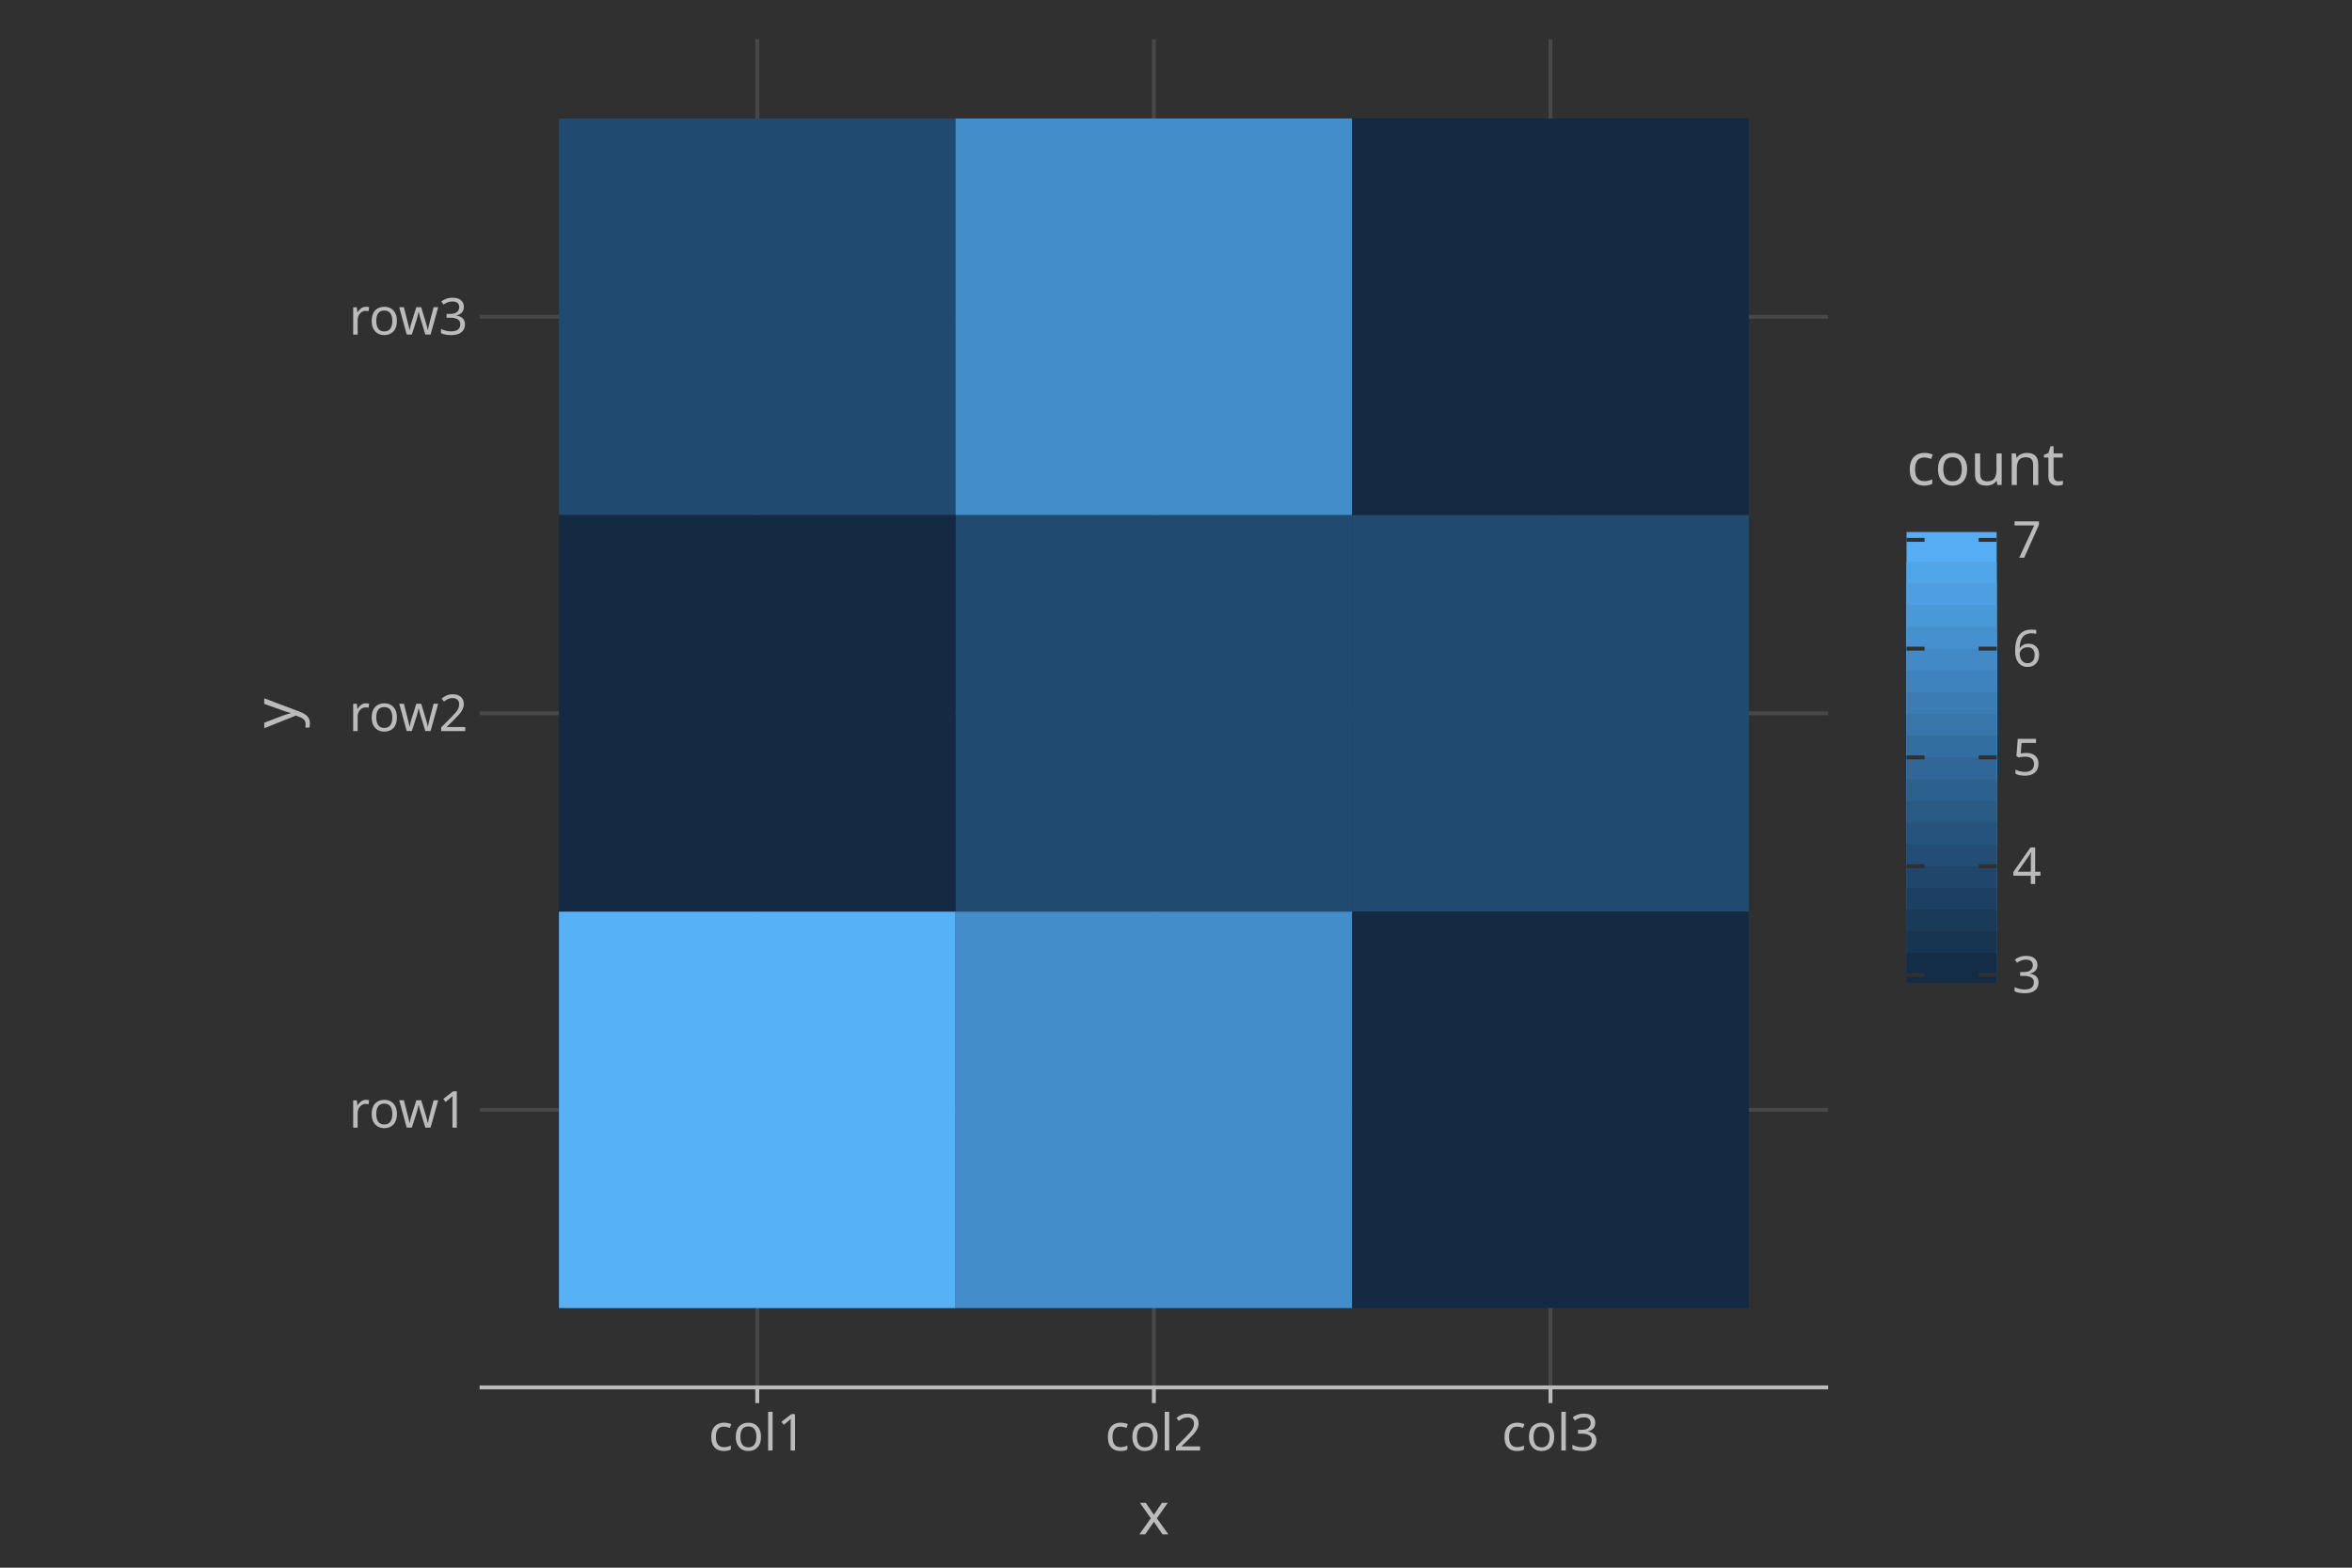
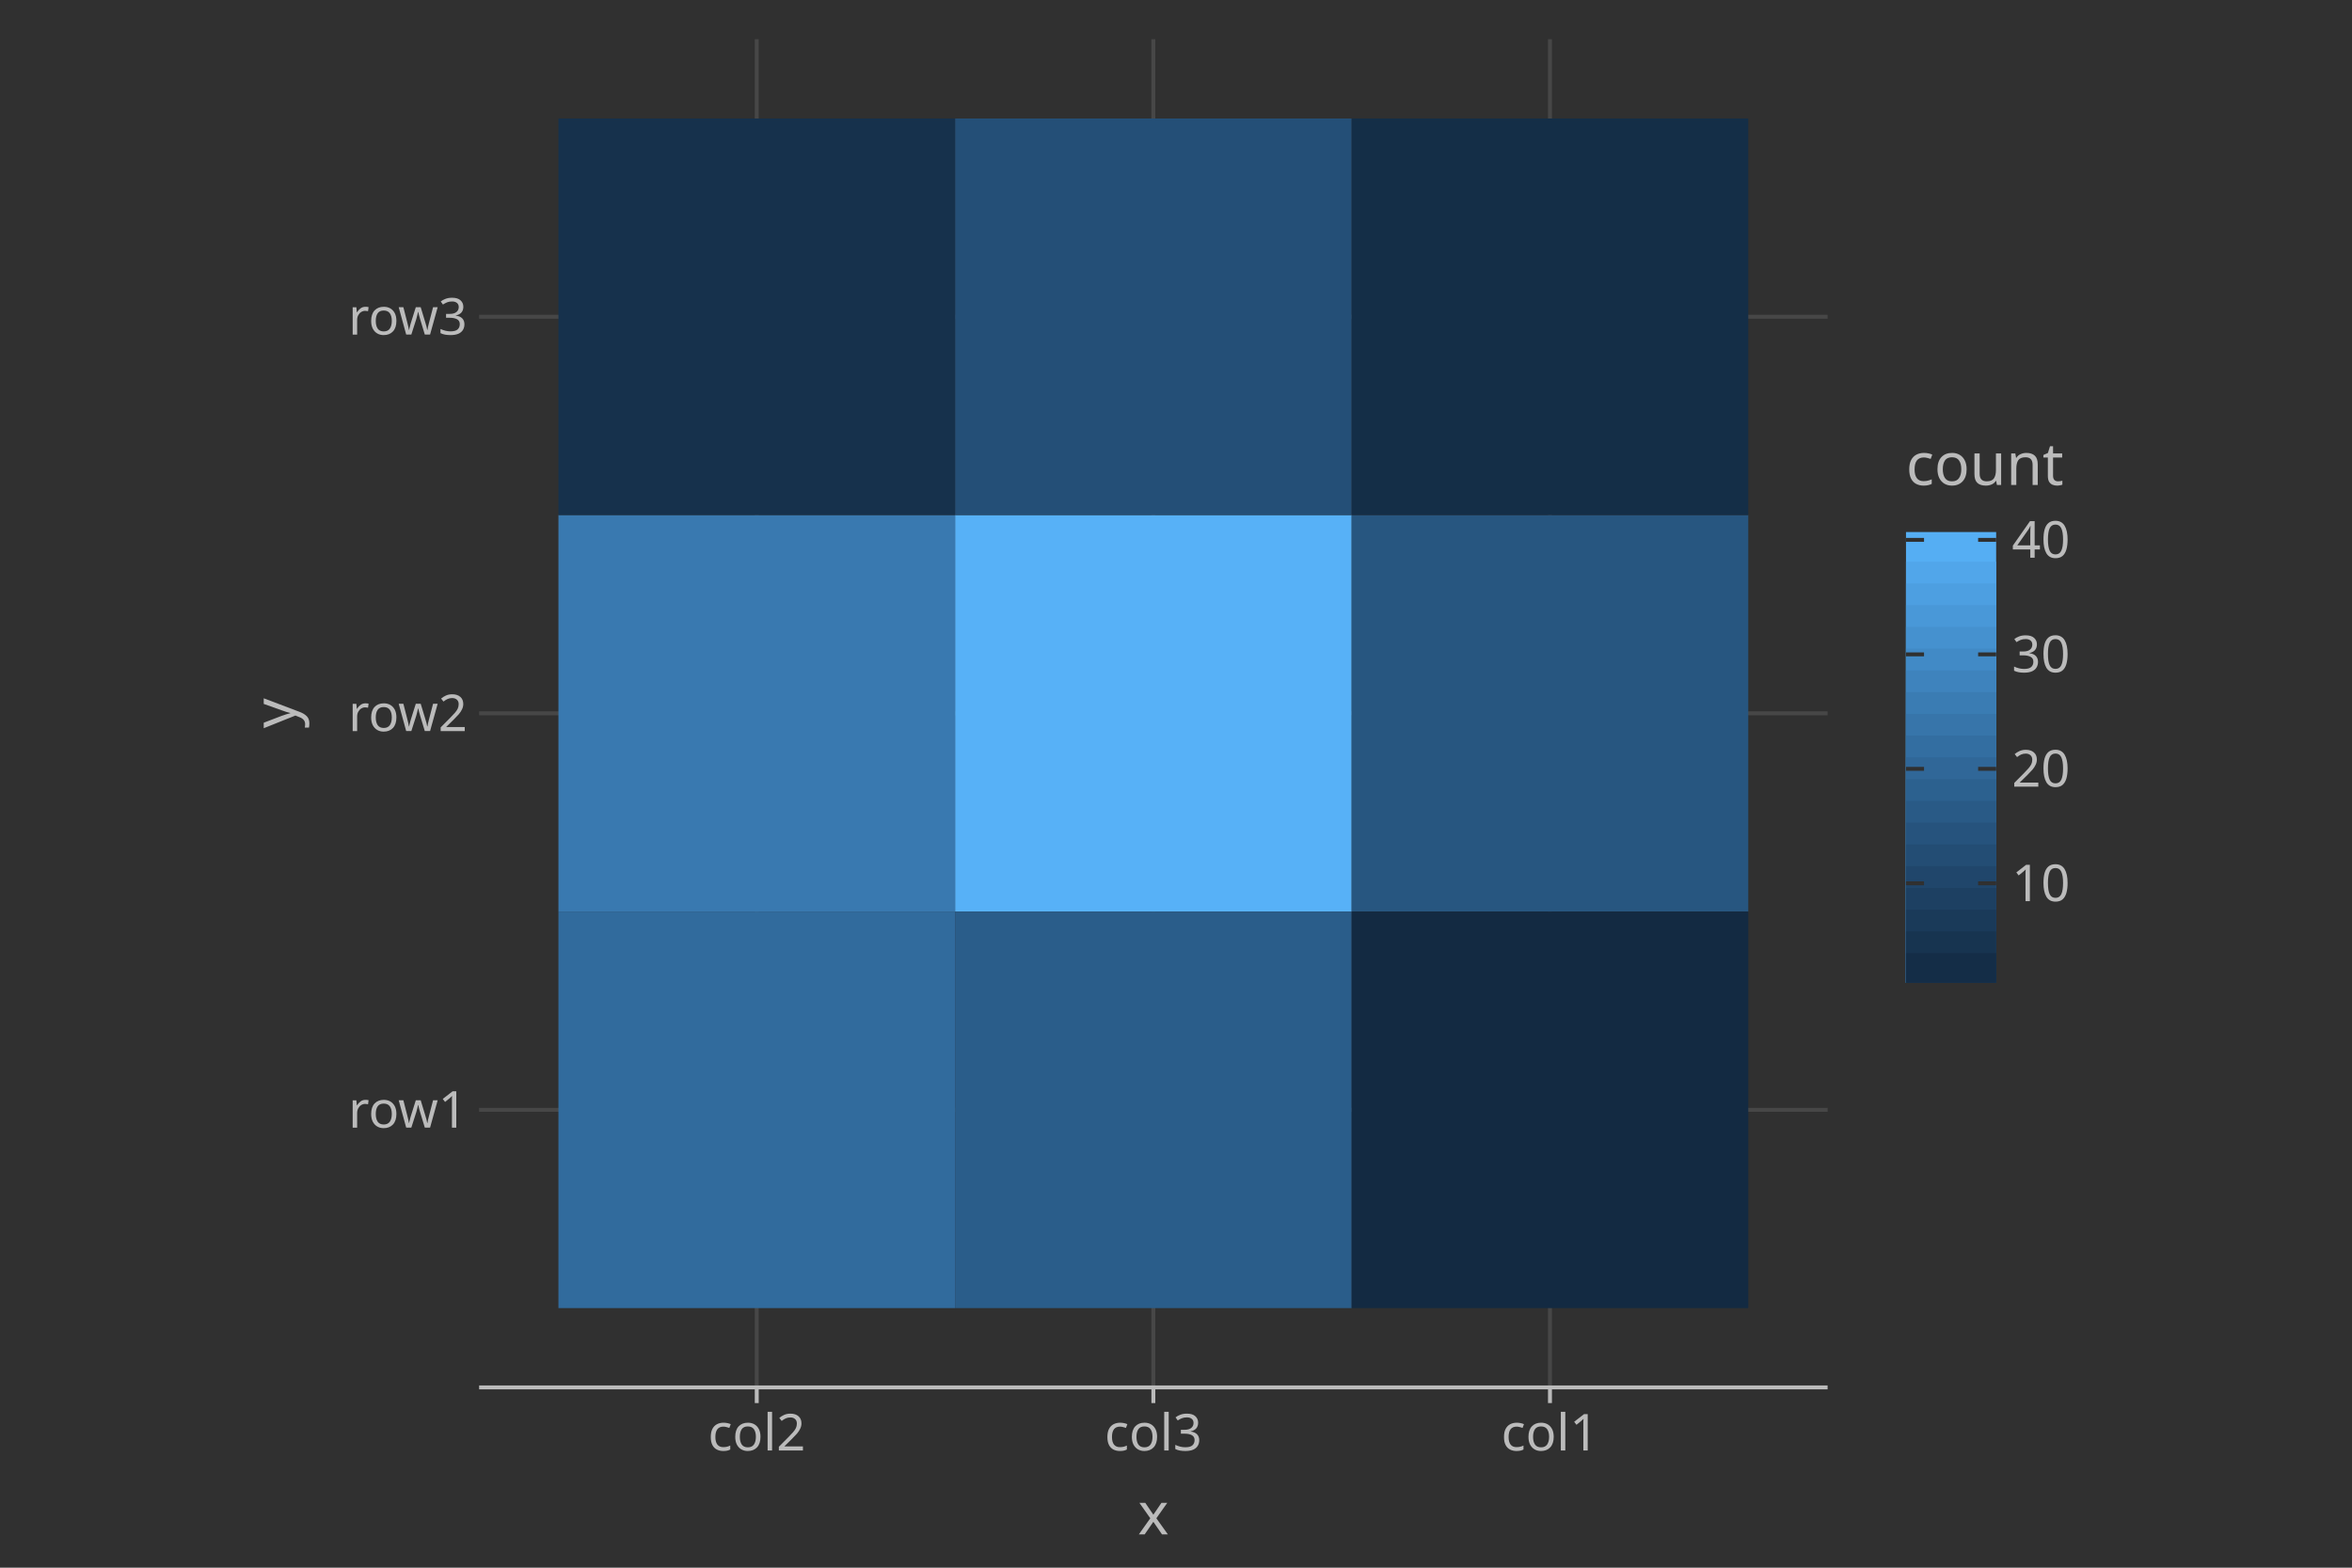
<svg xmlns="http://www.w3.org/2000/svg" class="plt-container" width="600.0" height="400.0">
  <style type="text/css">
  .plt-container {
   font-family: Lucida Grande, sans-serif;
   user-select: none;
   -webkit-user-select: none;
   -moz-user-select: none;
   -ms-user-select: none;
}
text {
   text-rendering: optimizeLegibility;
}
#xXxprefixXx0 .plot-title {
   fill: #bbbbbb;
   font-family: Lucida Grande, sans-serif;
   font-size: 16.0px;
   font-weight: normal;
   font-style: normal;   
}
#xXxprefixXx0 .plot-subtitle {
   fill: #bbbbbb;
   font-family: Lucida Grande, sans-serif;
   font-size: 15.0px;
   font-weight: normal;
   font-style: normal;   
}
#xXxprefixXx0 .plot-caption {
   fill: #bbbbbb;
   font-family: Lucida Grande, sans-serif;
   font-size: 13.0px;
   font-weight: normal;
   font-style: normal;   
}
#xXxprefixXx0 .legend-title {
   fill: #bbbbbb;
   font-family: Lucida Grande, sans-serif;
   font-size: 15.0px;
   font-weight: normal;
   font-style: normal;   
}
#xXxprefixXx0 .legend-item {
   fill: #bbbbbb;
   font-family: Lucida Grande, sans-serif;
   font-size: 13.0px;
   font-weight: normal;
   font-style: normal;   
}
#xXxprefixXx0 .axis-title-x {
   fill: #bbbbbb;
   font-family: Lucida Grande, sans-serif;
   font-size: 15.0px;
   font-weight: normal;
   font-style: normal;   
}
#xXxprefixXx0 .axis-text-x {
   fill: #bbbbbb;
   font-family: Lucida Grande, sans-serif;
   font-size: 13.0px;
   font-weight: normal;
   font-style: normal;   
}
#xXxprefixXx2 .axis-tooltip-text-x {
   fill: #303030;
   font-family: Lucida Grande, sans-serif;
   font-size: 13.0px;
   font-weight: normal;
   font-style: normal;   
}
#xXxprefixXx0 .axis-title-y {
   fill: #bbbbbb;
   font-family: Lucida Grande, sans-serif;
   font-size: 15.0px;
   font-weight: normal;
   font-style: normal;   
}
#xXxprefixXx0 .axis-text-y {
   fill: #bbbbbb;
   font-family: Lucida Grande, sans-serif;
   font-size: 13.0px;
   font-weight: normal;
   font-style: normal;   
}
#xXxprefixXx2 .axis-tooltip-text-y {
   fill: #303030;
   font-family: Lucida Grande, sans-serif;
   font-size: 13.0px;
   font-weight: normal;
   font-style: normal;   
}
#xXxprefixXx0 .facet-strip-text-x {
   fill: #bbbbbb;
   font-family: Lucida Grande, sans-serif;
   font-size: 13.0px;
   font-weight: normal;
   font-style: normal;   
}
#xXxprefixXx0 .facet-strip-text-y {
   fill: #bbbbbb;
   font-family: Lucida Grande, sans-serif;
   font-size: 13.0px;
   font-weight: normal;
   font-style: normal;   
}
#xXxprefixXx2 .tooltip-text {
   fill: #bbbbbb;
   font-family: Lucida Grande, sans-serif;
   font-size: 13.0px;
   font-weight: normal;
   font-style: normal;   
}
#xXxprefixXx2 .tooltip-title {
   fill: #bbbbbb;
   font-family: Lucida Grande, sans-serif;
   font-size: 13.0px;
   font-weight: bold;
   font-style: normal;   
}
#xXxprefixXx2 .tooltip-label {
   fill: #bbbbbb;
   font-family: Lucida Grande, sans-serif;
   font-size: 13.0px;
   font-weight: bold;
   font-style: normal;   
}

  </style>
  <g id="xXxprefixXx0">
    <path fill-rule="evenodd" fill="rgb(48,48,48)" fill-opacity="1.0" d="M0.0 0.0 L0.0 400.0 L600.0 400.0 L600.0 0.0 Z">
    </path>
-     <g transform="translate(83.95611 10.0 ) ">
+     <g transform="translate(83.82415 10.0 ) ">
      <g transform="translate(38.40018 344.0 ) ">
        <line x1="70.824" y1="-0.0" x2="70.824" y2="-344.0" stroke="rgb(71,71,71)" stroke-opacity="1.0" stroke-width="1.0">
        </line>
        <line x1="172.0" y1="-0.0" x2="172.0" y2="-344.0" stroke="rgb(71,71,71)" stroke-opacity="1.0" stroke-width="1.0">
        </line>
        <line x1="273.176" y1="-0.0" x2="273.176" y2="-344.0" stroke="rgb(71,71,71)" stroke-opacity="1.0" stroke-width="1.0">
        </line>
        <g transform="translate(70.82353 0.0 ) ">
          <line stroke-width="1.0" stroke="rgb(187,187,187)" stroke-opacity="1.0" x2="0.0" y2="4.0">
          </line>
          <g transform="translate(0.0 7.0 ) ">
            <text class="axis-text-x" text-anchor="middle" dy="0.7em">
-             col1
+             col2
            </text>
          </g>
        </g>
        <g transform="translate(172.0 0.0 ) ">
          <line stroke-width="1.0" stroke="rgb(187,187,187)" stroke-opacity="1.0" x2="0.0" y2="4.0">
          </line>
          <g transform="translate(0.0 7.0 ) ">
            <text class="axis-text-x" text-anchor="middle" dy="0.7em">
-             col2
+             col3
            </text>
          </g>
        </g>
        <g transform="translate(273.1765 0.0 ) ">
          <line stroke-width="1.0" stroke="rgb(187,187,187)" stroke-opacity="1.0" x2="0.0" y2="4.0">
          </line>
          <g transform="translate(0.0 7.0 ) ">
            <text class="axis-text-x" text-anchor="middle" dy="0.7em">
-             col3
+             col1
            </text>
          </g>
        </g>
        <line x1="0.0" y1="0.0" x2="344.0" y2="0.0" stroke-width="1.0" stroke="rgb(187,187,187)" stroke-opacity="1.0">
        </line>
      </g>
      <g transform="translate(38.40018 0.0 ) ">
        <line x1="0.0" y1="273.176" x2="344.0" y2="273.176" stroke="rgb(71,71,71)" stroke-opacity="1.0" stroke-width="1.0">
        </line>
        <line x1="0.0" y1="172.0" x2="344.0" y2="172.0" stroke="rgb(71,71,71)" stroke-opacity="1.0" stroke-width="1.0">
        </line>
        <line x1="0.0" y1="70.824" x2="344.0" y2="70.824" stroke="rgb(71,71,71)" stroke-opacity="1.0" stroke-width="1.0">
        </line>
        <g transform="translate(0.0 273.1765 ) ">
          <g transform="translate(-3.0 0.0 ) ">
            <text class="axis-text-y" text-anchor="end" dy="0.35em">
            row1
            </text>
          </g>
        </g>
        <g transform="translate(0.0 172.0 ) ">
          <g transform="translate(-3.0 0.0 ) ">
            <text class="axis-text-y" text-anchor="end" dy="0.35em">
            row2
            </text>
          </g>
        </g>
        <g transform="translate(0.0 70.82353 ) ">
          <g transform="translate(-3.0 0.0 ) ">
            <text class="axis-text-y" text-anchor="end" dy="0.35em">
            row3
            </text>
          </g>
        </g>
      </g>
      <g transform="translate(38.40018 0.0 ) " clip-path="url(#xXxprefixXx1)" clip-bounds-jfx="[rect (0.0, 0.0), (344.0, 344.0)]">
        <defs>
          <clipPath id="xXxprefixXx1">
            <rect x="0.0" y="0.0" width="344.0" height="344.0">
            </rect>
          </clipPath>
        </defs>
        <g>
          <g>
-             <rect fill="#57b1f7" stroke="#303030" stroke-width="0.0" x="20.235" y="222.588" height="101.176" width="101.176" />
-             <rect fill="#438dca" stroke="#303030" stroke-width="0.0" x="121.412" y="222.588" height="101.176" width="101.176" />
-             <rect fill="#214a70" stroke="#303030" stroke-width="0.0" x="121.412" y="121.412" height="101.176" width="101.176" />
-             <rect fill="#214a70" stroke="#303030" stroke-width="0.0" x="20.235" y="20.235" height="101.176" width="101.176" />
-             <rect fill="#214a70" stroke="#303030" stroke-width="0.0" x="222.588" y="121.412" height="101.176" width="101.176" />
-             <rect fill="#438dca" stroke="#303030" stroke-width="0.0" x="121.412" y="20.235" height="101.176" width="101.176" />
-             <rect fill="#132a42" stroke="#303030" stroke-width="0.0" x="20.235" y="121.412" height="101.176" width="101.176" />
-             <rect fill="#132a42" stroke="#303030" stroke-width="0.0" x="222.588" y="20.235" height="101.176" width="101.176" />
+             <rect fill="#316b9d" stroke="#303030" stroke-width="0.0" x="20.235" y="222.588" height="101.176" width="101.176" />
+             <rect fill="#57b1f7" stroke="#303030" stroke-width="0.0" x="121.412" y="121.412" height="101.176" width="101.176" />
+             <rect fill="#244f77" stroke="#303030" stroke-width="0.0" x="121.412" y="20.235" height="101.176" width="101.176" />
+             <rect fill="#2a5d8a" stroke="#303030" stroke-width="0.0" x="121.412" y="222.588" height="101.176" width="101.176" />
+             <rect fill="#275680" stroke="#303030" stroke-width="0.0" x="222.588" y="121.412" height="101.176" width="101.176" />
+             <rect fill="#142e47" stroke="#303030" stroke-width="0.0" x="222.588" y="20.235" height="101.176" width="101.176" />
+             <rect fill="#3979b0" stroke="#303030" stroke-width="0.0" x="20.235" y="121.412" height="101.176" width="101.176" />
            <rect fill="#132a42" stroke="#303030" stroke-width="0.0" x="222.588" y="222.588" height="101.176" width="101.176" />
+             <rect fill="#16314c" stroke="#303030" stroke-width="0.0" x="20.235" y="20.235" height="101.176" width="101.176" />
          </g>
        </g>
      </g>
    </g>
-     <g transform="translate(75.45611 182.0 ) rotate(-90.0 ) ">
+     <g transform="translate(75.32415 182.0 ) rotate(-90.0 ) ">
      <text class="axis-title-y" y="0.0" text-anchor="middle">
      y
      </text>
    </g>
-     <g transform="translate(294.3563 391.5 ) ">
+     <g transform="translate(294.2243 391.5 ) ">
      <text class="axis-title-x" y="0.0" text-anchor="middle">
      x
      </text>
    </g>
-     <g transform="translate(476.3563 103.25 ) ">
-       <rect x="5.0" y="5.0" height="147.5" width="52.688" stroke="rgb(187,187,187)" stroke-opacity="1.0" stroke-width="0.0" fill="rgb(48,48,48)" fill-opacity="1.0">
+     <g transform="translate(476.2243 103.25 ) ">
+       <rect x="5.0" y="5.0" height="147.5" width="52.952" stroke="rgb(187,187,187)" stroke-opacity="1.0" stroke-width="0.0" fill="rgb(48,48,48)" fill-opacity="1.0">
      </rect>
      <g transform="translate(10.0 10.0 ) ">
        <g transform="translate(0.0 10.5 ) ">
          <text class="legend-title" y="0.0">
          count
          </text>
        </g>
        <g transform="translate(0.0 22.5 ) ">
          <g>
            <rect x="0.0" y="0.0" height="115.0" width="23.0" stroke-width="0.0" fill="rgb(85,174,243)" fill-opacity="1.0">
            </rect>
            <rect x="0.0" y="7.55" height="107.45" width="23.0" stroke-width="0.0" fill="rgb(81,166,234)" fill-opacity="1.0">
            </rect>
            <rect x="0.0" y="13.1" height="101.9" width="23.0" stroke-width="0.0" fill="rgb(77,159,225)" fill-opacity="1.0">
            </rect>
            <rect x="0.0" y="18.65" height="96.35" width="23.0" stroke-width="0.0" fill="rgb(73,152,216)" fill-opacity="1.0">
            </rect>
            <rect x="0.0" y="24.2" height="90.8" width="23.0" stroke-width="0.0" fill="rgb(69,145,207)" fill-opacity="1.0">
            </rect>
            <rect x="0.0" y="29.75" height="85.25" width="23.0" stroke-width="0.0" fill="rgb(65,138,198)" fill-opacity="1.0">
            </rect>
            <rect x="0.0" y="35.3" height="79.7" width="23.0" stroke-width="0.0" fill="rgb(62,131,189)" fill-opacity="1.0">
            </rect>
            <rect x="0.0" y="40.85" height="74.15" width="23.0" stroke-width="0.0" fill="rgb(58,124,179)" fill-opacity="1.0">
            </rect>
            <rect x="0.0" y="46.4" height="68.6" width="23.0" stroke-width="0.0" fill="rgb(55,117,170)" fill-opacity="1.0">
            </rect>
            <rect x="0.0" y="51.95" height="63.05" width="23.0" stroke-width="0.0" fill="rgb(51,110,161)" fill-opacity="1.0">
            </rect>
            <rect x="0.0" y="57.5" height="57.5" width="23.0" stroke-width="0.0" fill="rgb(48,103,152)" fill-opacity="1.0">
            </rect>
            <rect x="0.0" y="63.05" height="51.95" width="23.0" stroke-width="0.0" fill="rgb(44,97,143)" fill-opacity="1.0">
            </rect>
            <rect x="0.0" y="68.6" height="46.4" width="23.0" stroke-width="0.0" fill="rgb(41,90,134)" fill-opacity="1.0">
            </rect>
            <rect x="0.0" y="74.15" height="40.85" width="23.0" stroke-width="0.0" fill="rgb(38,83,125)" fill-opacity="1.0">
            </rect>
            <rect x="0.0" y="79.7" height="35.3" width="23.0" stroke-width="0.0" fill="rgb(35,77,116)" fill-opacity="1.0">
            </rect>
            <rect x="0.0" y="85.25" height="29.75" width="23.0" stroke-width="0.0" fill="rgb(32,70,107)" fill-opacity="1.0">
            </rect>
            <rect x="0.0" y="90.8" height="24.2" width="23.0" stroke-width="0.0" fill="rgb(29,64,98)" fill-opacity="1.0">
            </rect>
            <rect x="0.0" y="96.35" height="18.65" width="23.0" stroke-width="0.0" fill="rgb(26,58,89)" fill-opacity="1.0">
            </rect>
            <rect x="0.0" y="101.9" height="13.1" width="23.0" stroke-width="0.0" fill="rgb(23,52,80)" fill-opacity="1.0">
            </rect>
            <rect x="0.0" y="107.45" height="7.55" width="23.0" stroke-width="0.0" fill="rgb(20,45,71)" fill-opacity="1.0">
            </rect>
-             <line x1="0.0" y1="113.0" x2="4.6" y2="113.0" stroke-width="1.0" stroke="rgb(48,48,48)" stroke-opacity="1.0">
-             </line>
-             <line x1="18.4" y1="113.0" x2="23.0" y2="113.0" stroke-width="1.0" stroke="rgb(48,48,48)" stroke-opacity="1.0">
-             </line>
-             <g transform="translate(26.9903 117.55 ) ">
+             <line x1="0.0" y1="89.632" x2="4.6" y2="89.632" stroke-width="1.0" stroke="rgb(48,48,48)" stroke-opacity="1.0">
+             </line>
+             <line x1="18.4" y1="89.632" x2="23.0" y2="89.632" stroke-width="1.0" stroke="rgb(48,48,48)" stroke-opacity="1.0">
+             </line>
+             <g transform="translate(26.9903 94.18158 ) ">
              <text class="legend-item" y="0.0">
-               3
+               10
              </text>
            </g>
-             <line x1="0.0" y1="85.25" x2="4.6" y2="85.25" stroke-width="1.0" stroke="rgb(48,48,48)" stroke-opacity="1.0">
-             </line>
-             <line x1="18.4" y1="85.25" x2="23.0" y2="85.25" stroke-width="1.0" stroke="rgb(48,48,48)" stroke-opacity="1.0">
-             </line>
-             <g transform="translate(26.9903 89.8 ) ">
+             <line x1="0.0" y1="60.421" x2="4.6" y2="60.421" stroke-width="1.0" stroke="rgb(48,48,48)" stroke-opacity="1.0">
+             </line>
+             <line x1="18.4" y1="60.421" x2="23.0" y2="60.421" stroke-width="1.0" stroke="rgb(48,48,48)" stroke-opacity="1.0">
+             </line>
+             <g transform="translate(26.9903 64.97105 ) ">
              <text class="legend-item" y="0.0">
-               4
+               20
              </text>
            </g>
-             <line x1="0.0" y1="57.5" x2="4.6" y2="57.5" stroke-width="1.0" stroke="rgb(48,48,48)" stroke-opacity="1.0">
-             </line>
-             <line x1="18.4" y1="57.5" x2="23.0" y2="57.5" stroke-width="1.0" stroke="rgb(48,48,48)" stroke-opacity="1.0">
-             </line>
-             <g transform="translate(26.9903 62.05 ) ">
+             <line x1="0.0" y1="31.211" x2="4.6" y2="31.211" stroke-width="1.0" stroke="rgb(48,48,48)" stroke-opacity="1.0">
+             </line>
+             <line x1="18.4" y1="31.211" x2="23.0" y2="31.211" stroke-width="1.0" stroke="rgb(48,48,48)" stroke-opacity="1.0">
+             </line>
+             <g transform="translate(26.9903 35.76053 ) ">
              <text class="legend-item" y="0.0">
-               5
-               </text>
-             </g>
-             <line x1="0.0" y1="29.75" x2="4.6" y2="29.75" stroke-width="1.0" stroke="rgb(48,48,48)" stroke-opacity="1.0">
-             </line>
-             <line x1="18.4" y1="29.75" x2="23.0" y2="29.75" stroke-width="1.0" stroke="rgb(48,48,48)" stroke-opacity="1.0">
-             </line>
-             <g transform="translate(26.9903 34.3 ) ">
-               <text class="legend-item" y="0.0">
-               6
+               30
              </text>
            </g>
            <line x1="0.0" y1="2.0" x2="4.6" y2="2.0" stroke-width="1.0" stroke="rgb(48,48,48)" stroke-opacity="1.0">
            </line>
            <line x1="18.4" y1="2.0" x2="23.0" y2="2.0" stroke-width="1.0" stroke="rgb(48,48,48)" stroke-opacity="1.0">
            </line>
            <g transform="translate(26.9903 6.55 ) ">
              <text class="legend-item" y="0.0">
-               7
+               40
              </text>
            </g>
          </g>
        </g>
      </g>
    </g>
    <path fill="rgb(0,0,0)" fill-opacity="0.0" stroke="rgb(187,187,187)" stroke-opacity="1.0" stroke-width="0.0" d="M0.0 0.0 L0.0 400.0 L600.0 400.0 L600.0 0.0 Z">
    </path>
  </g>
  <g id="xXxprefixXx2">
  </g>
</svg>
